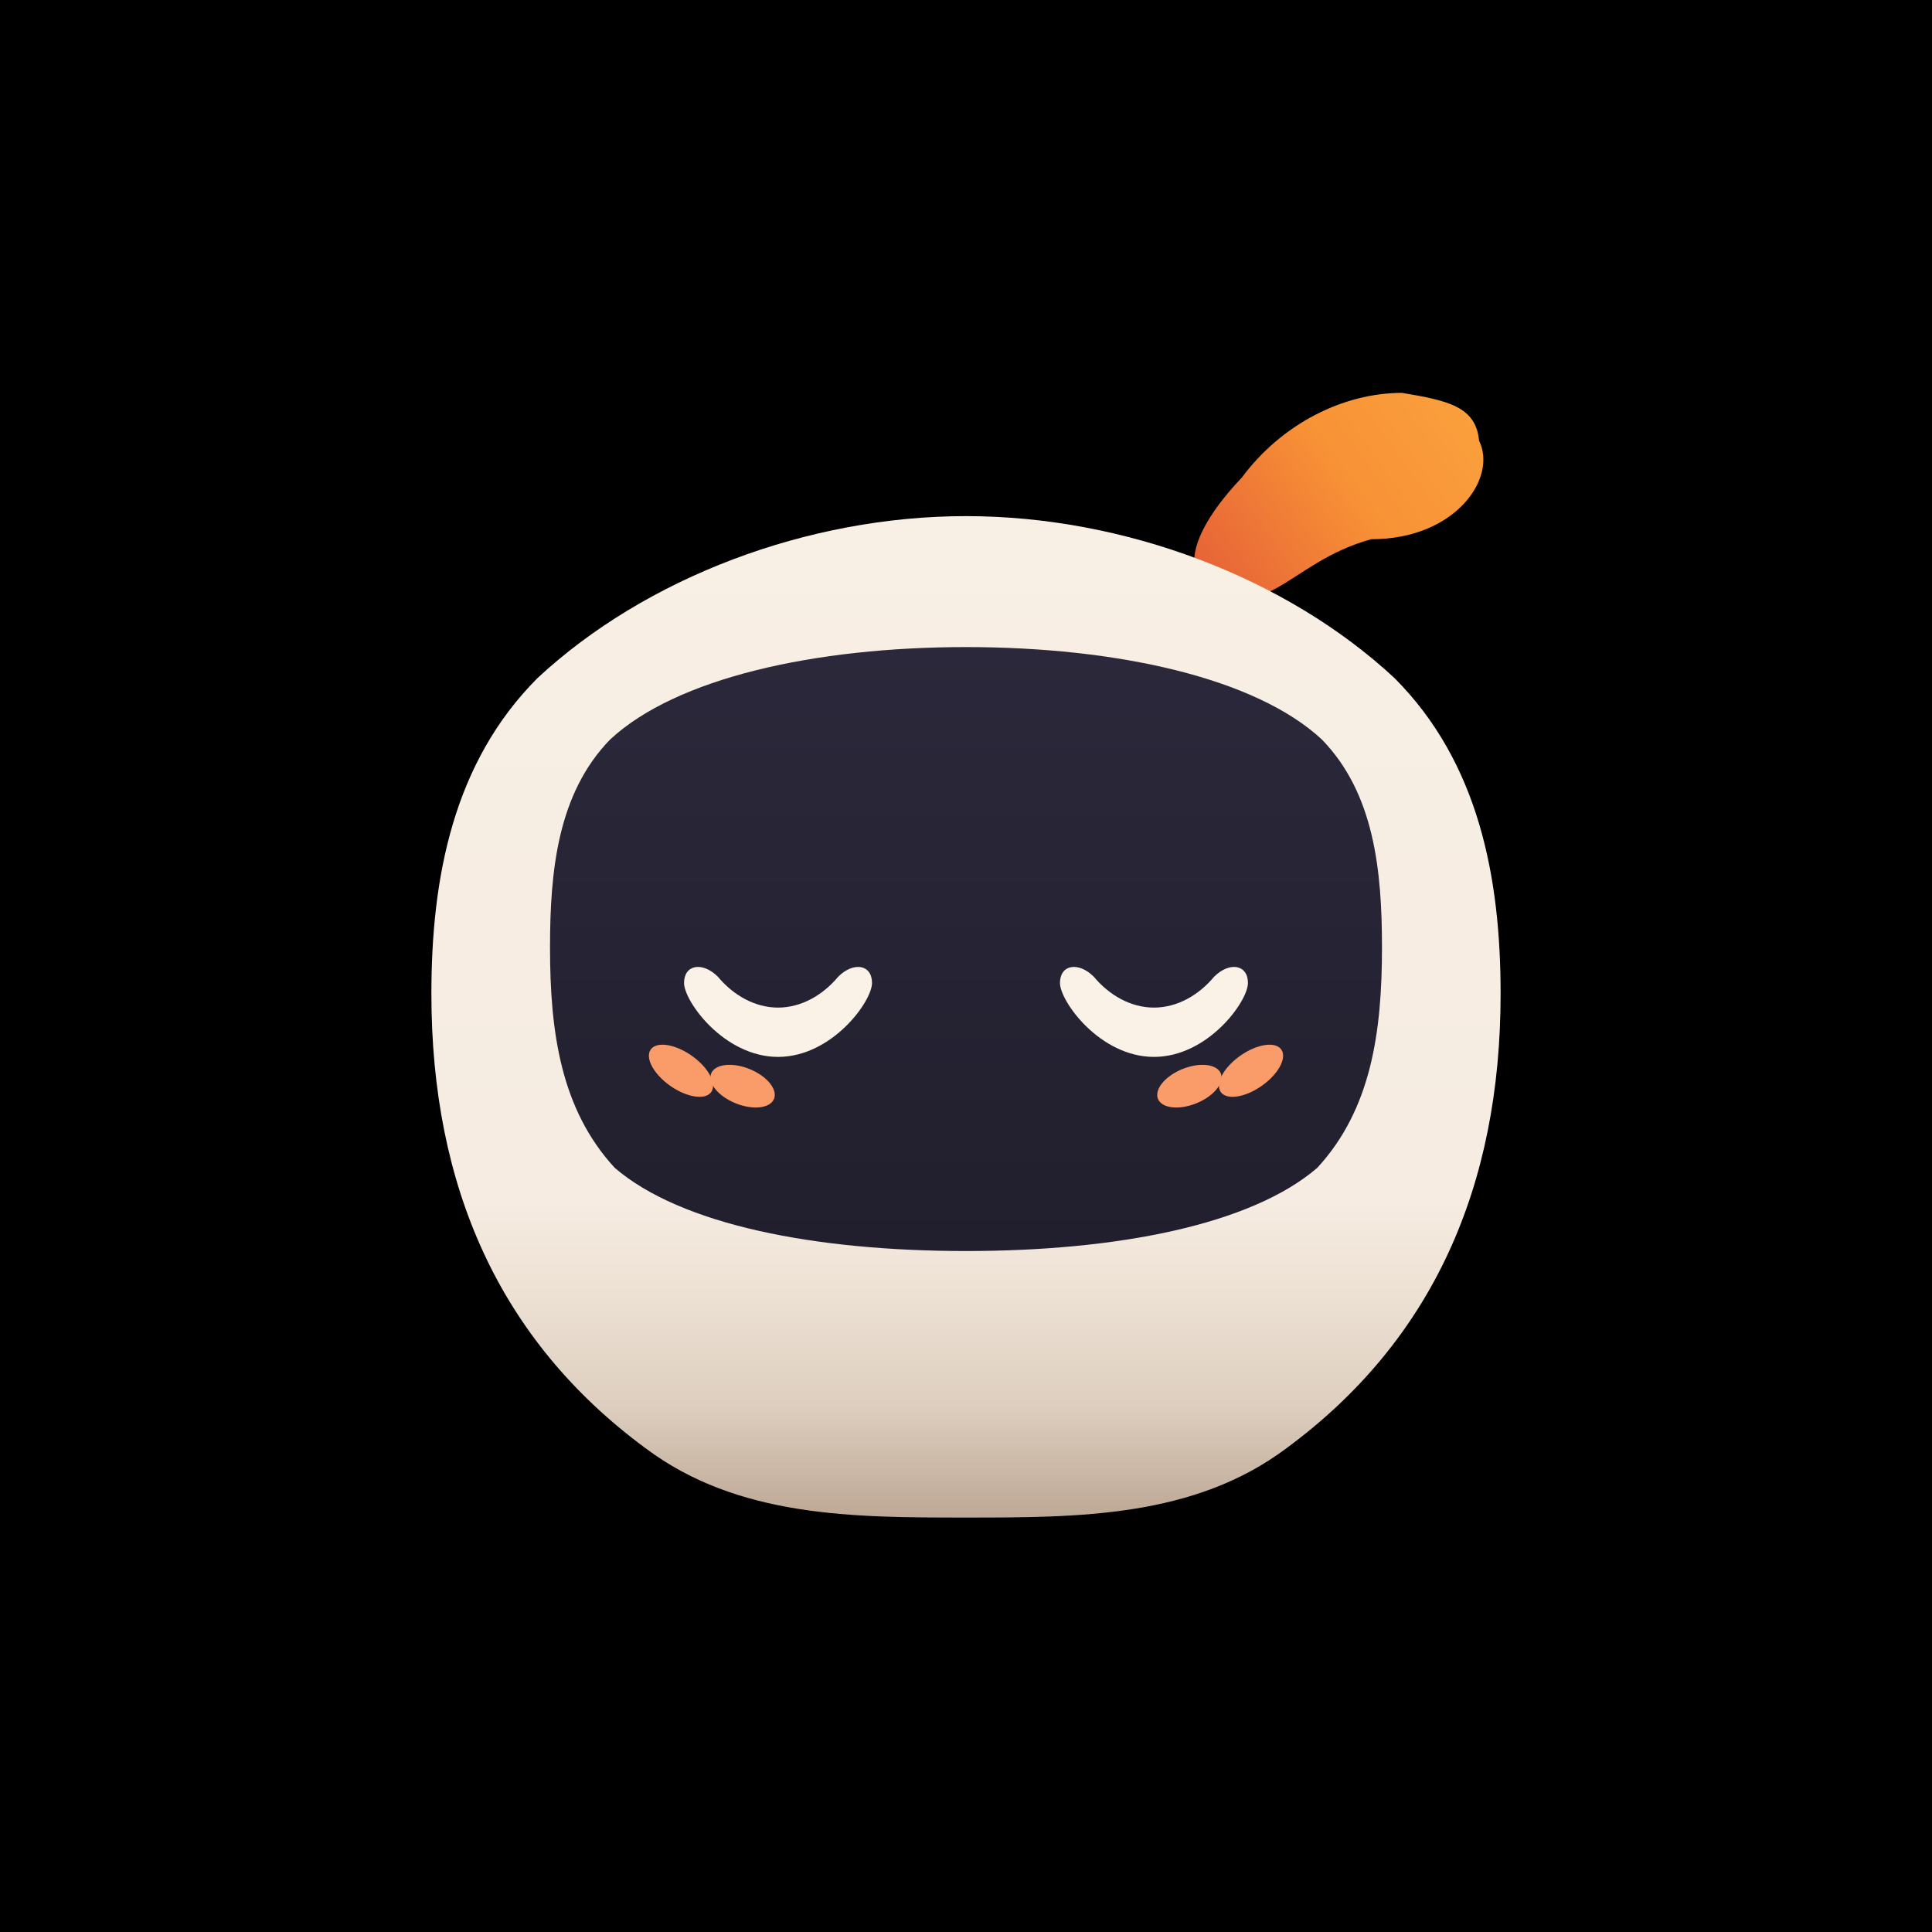
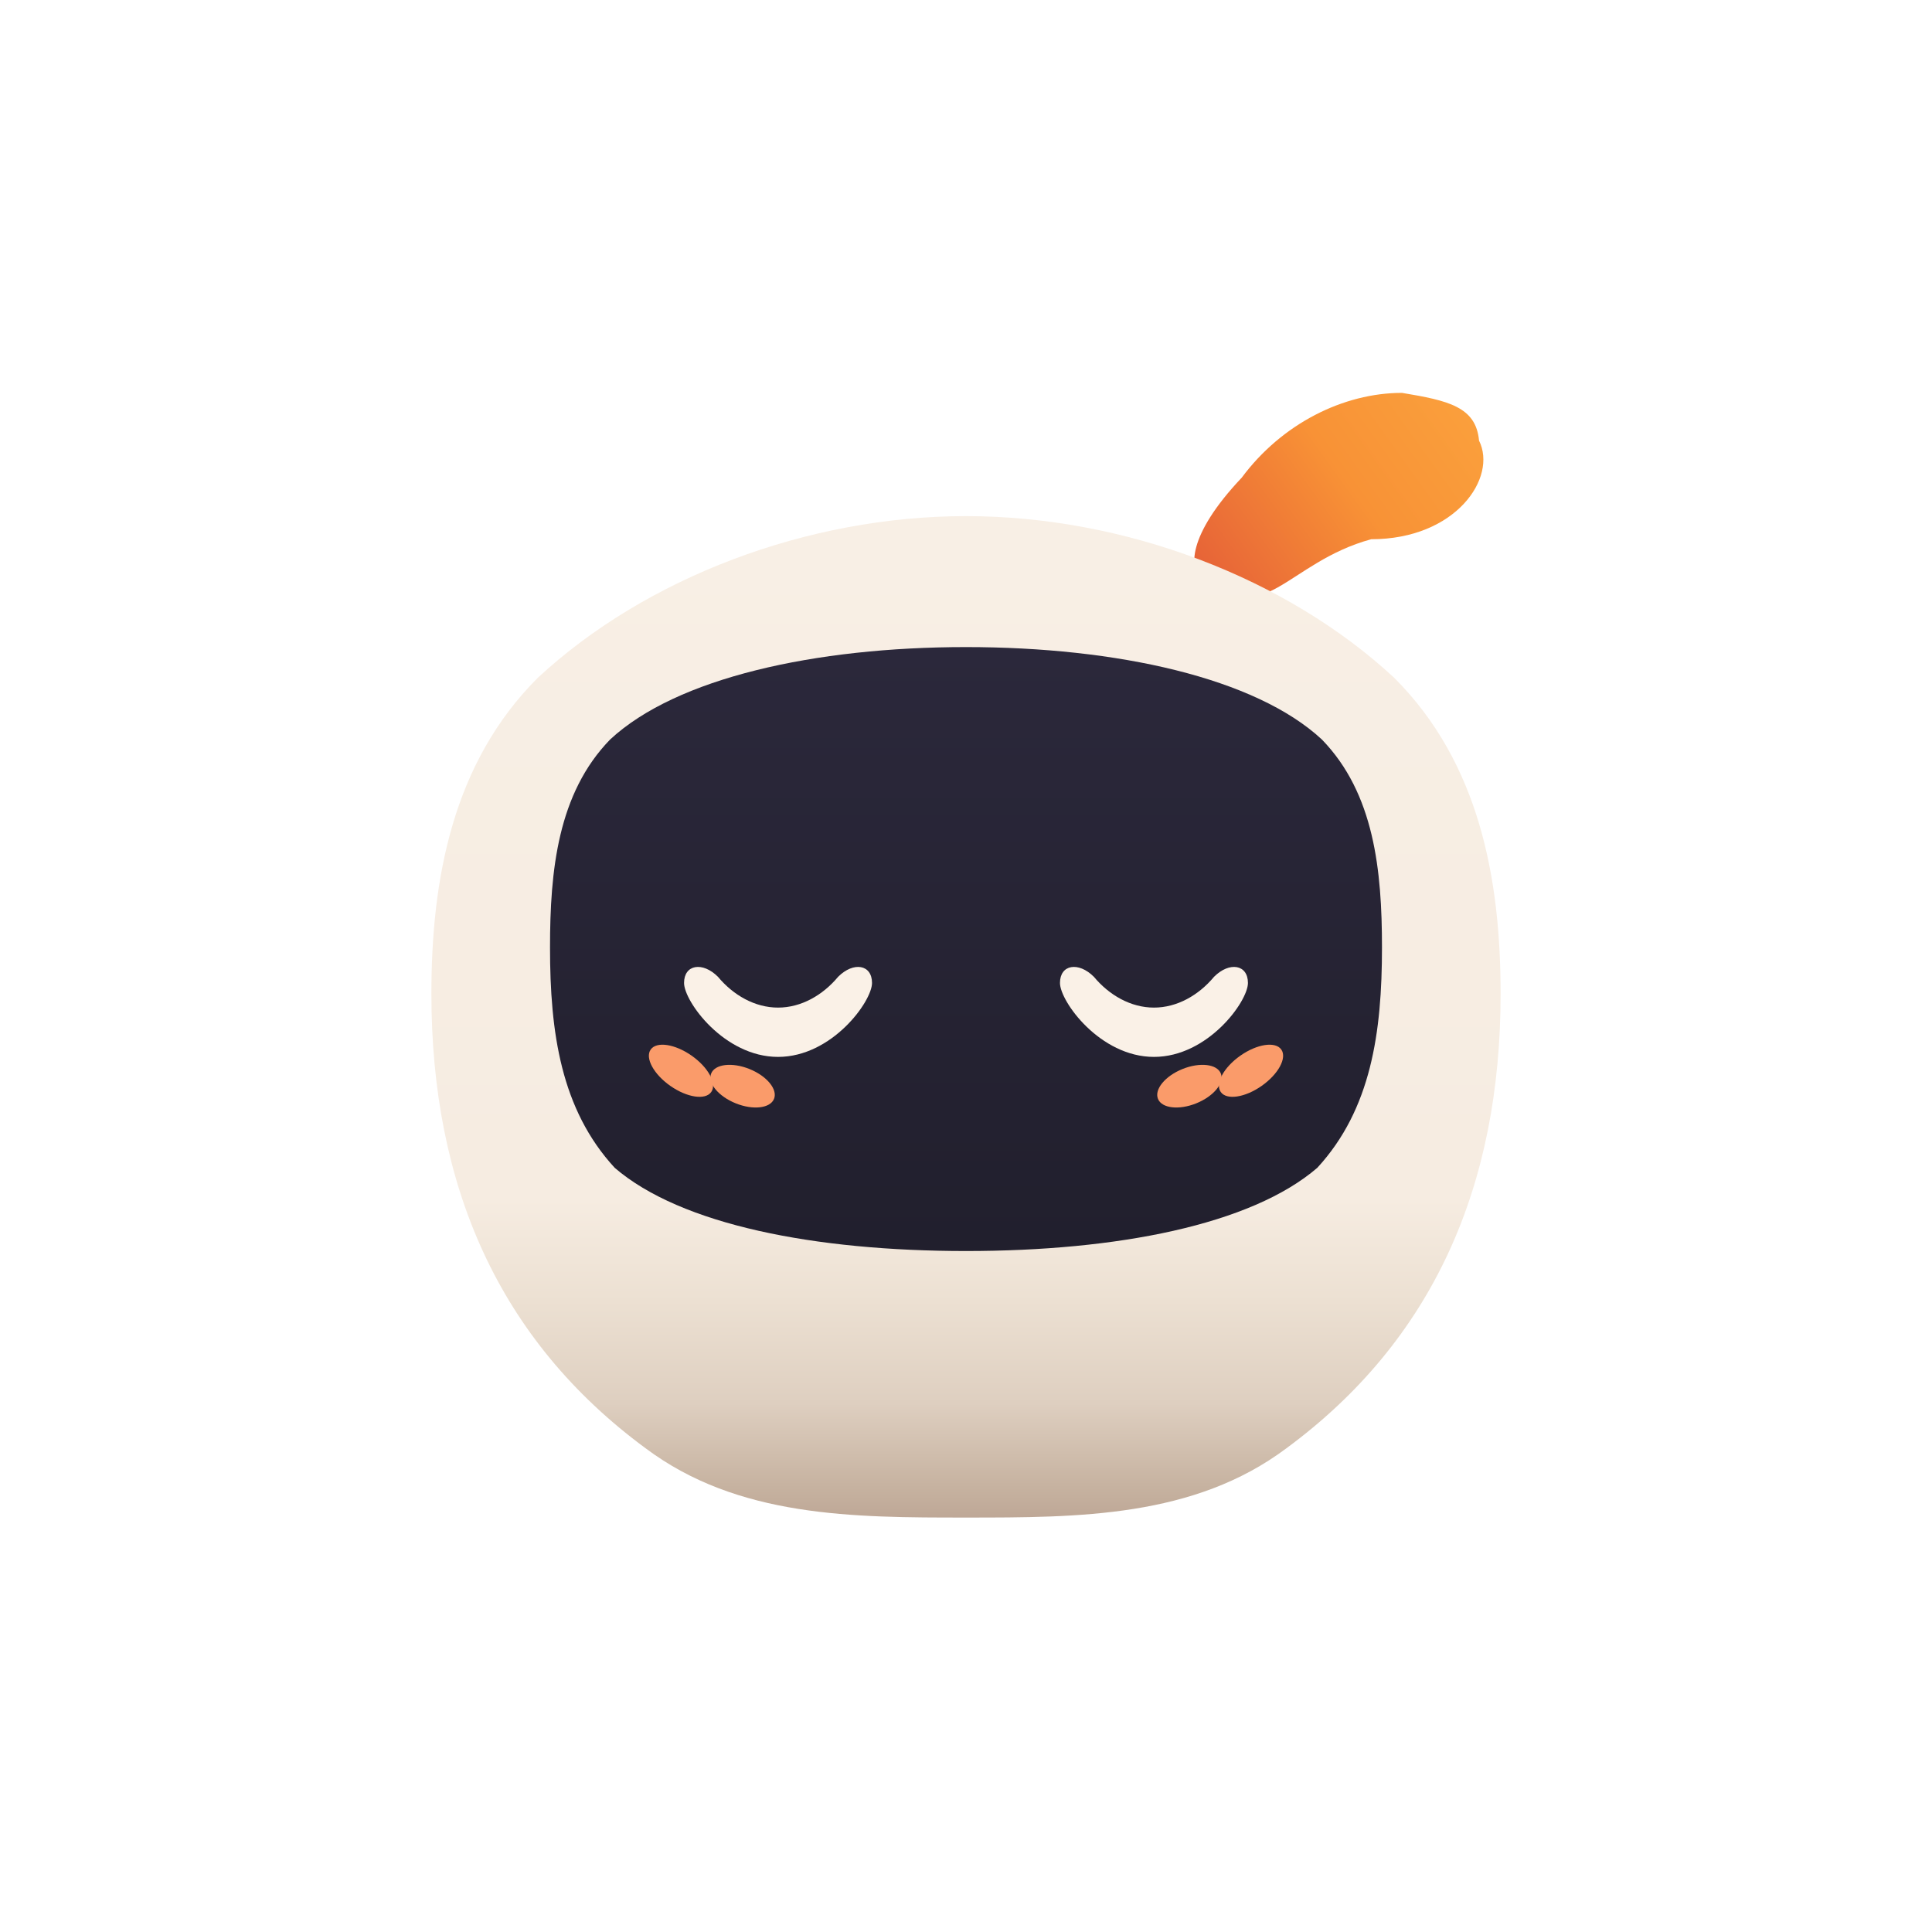
<svg xmlns="http://www.w3.org/2000/svg" viewBox="0 0 1254 1254" width="1254" height="1254">
  <defs>
    <linearGradient id="sproutGrad" x1="790" y1="380" x2="950" y2="265" gradientUnits="userSpaceOnUse">
      <stop offset="0%" stop-color="#E76437" />
      <stop offset="55%" stop-color="#F89236" />
      <stop offset="100%" stop-color="#FA9F3C" />
    </linearGradient>
    <linearGradient id="bodyGrad" x1="627" y1="330" x2="627" y2="990" gradientUnits="userSpaceOnUse">
      <stop offset="0%" stop-color="#F8EFE5" />
      <stop offset="68%" stop-color="#F6ECE1" />
      <stop offset="78%" stop-color="#ECE0D2" />
      <stop offset="88%" stop-color="#DECFC0" />
      <stop offset="96%" stop-color="#C7B3A1" />
      <stop offset="100%" stop-color="#BCA594" />
    </linearGradient>
    <linearGradient id="visorGrad" x1="627" y1="420" x2="627" y2="812" gradientUnits="userSpaceOnUse">
      <stop offset="0%" stop-color="#2B283B" />
      <stop offset="100%" stop-color="#211F2D" />
    </linearGradient>
    <linearGradient id="handGrad" x1="0%" y1="0%" x2="0%" y2="100%">
      <stop offset="0%" stop-color="#FFFDFB" />
      <stop offset="50%" stop-color="#FAF1E7" />
      <stop offset="100%" stop-color="#D5C1AF" />
    </linearGradient>
    <filter id="terminalGlow" x="-20%" y="-20%" width="140%" height="140%">
      <feGaussianBlur stdDeviation="6" result="blur" />
      <feMerge>
        <feMergeNode in="blur" />
        <feMergeNode in="SourceGraphic" />
      </feMerge>
    </filter>
  </defs>
-   <rect id="background" width="1254" height="1254" fill="#000000" />
  <g id="mochi">
    <path id="sprout" d="M 780 375 C 820 410, 835 365, 890 350 C 945 350, 972 310, 960 286 C 958 264, 940 260, 910 255 C 872 255, 832 275, 806 310 C 770 348, 772 370, 780 375 Z" fill="url(#sproutGrad)" />
    <path id="body" d="M 627 335 C 730 335, 835 375, 905 440 C 960 495, 974 570, 974 645 C 974 770, 930 870, 835 940 C 775 985, 700 985, 627 985 C 554 985, 479 985, 419 940 C 324 870, 280 770, 280 645 C 280 570, 294 495, 349 440 C 419 375, 524 335, 627 335 Z" fill="url(#bodyGrad)" />
    <path id="visor" d="M 627 420 C 725 420, 815 440, 858 480 C 892 515, 897 565, 897 615 C 897 670, 890 720, 855 758 C 812 795, 725 812, 627 812 C 529 812, 442 795, 399 758 C 364 720, 357 670, 357 615 C 357 565, 362 515, 396 480 C 439 440, 529 420, 627 420 Z" fill="url(#visorGrad)" />
    <g id="face-group">
      <g id="eyes" fill="#FAF1E7">
        <path id="left-eye" class="eye" d="M 444 638 C 444 650, 470 686, 505 686 C 540 686, 566 650, 566 638 C 566 626, 554 624, 544 634 C 534 646, 520 654, 505 654 C 490 654, 476 646, 466 634 C 456 624, 444 626, 444 638 Z" />
        <path id="right-eye" class="eye" d="M 810 638 C 810 650, 784 686, 749 686 C 714 686, 688 650, 688 638 C 688 626, 700 624, 710 634 C 720 646, 734 654, 749 654 C 764 654, 778 646, 788 634 C 798 624, 810 626, 810 638 Z" />
      </g>
      <g id="blush" fill="#FA9B6A">
        <ellipse id="blush-left-1" cx="442" cy="695" rx="24" ry="12" transform="rotate(35 442 695)" />
        <ellipse id="blush-left-2" cx="482" cy="705" rx="22" ry="12" transform="rotate(22 482 705)" />
        <ellipse id="blush-right-1" cx="812" cy="695" rx="24" ry="12" transform="rotate(-35 812 695)" />
        <ellipse id="blush-right-2" cx="772" cy="705" rx="22" ry="12" transform="rotate(-22 772 705)" />
      </g>
    </g>
  </g>
</svg>
